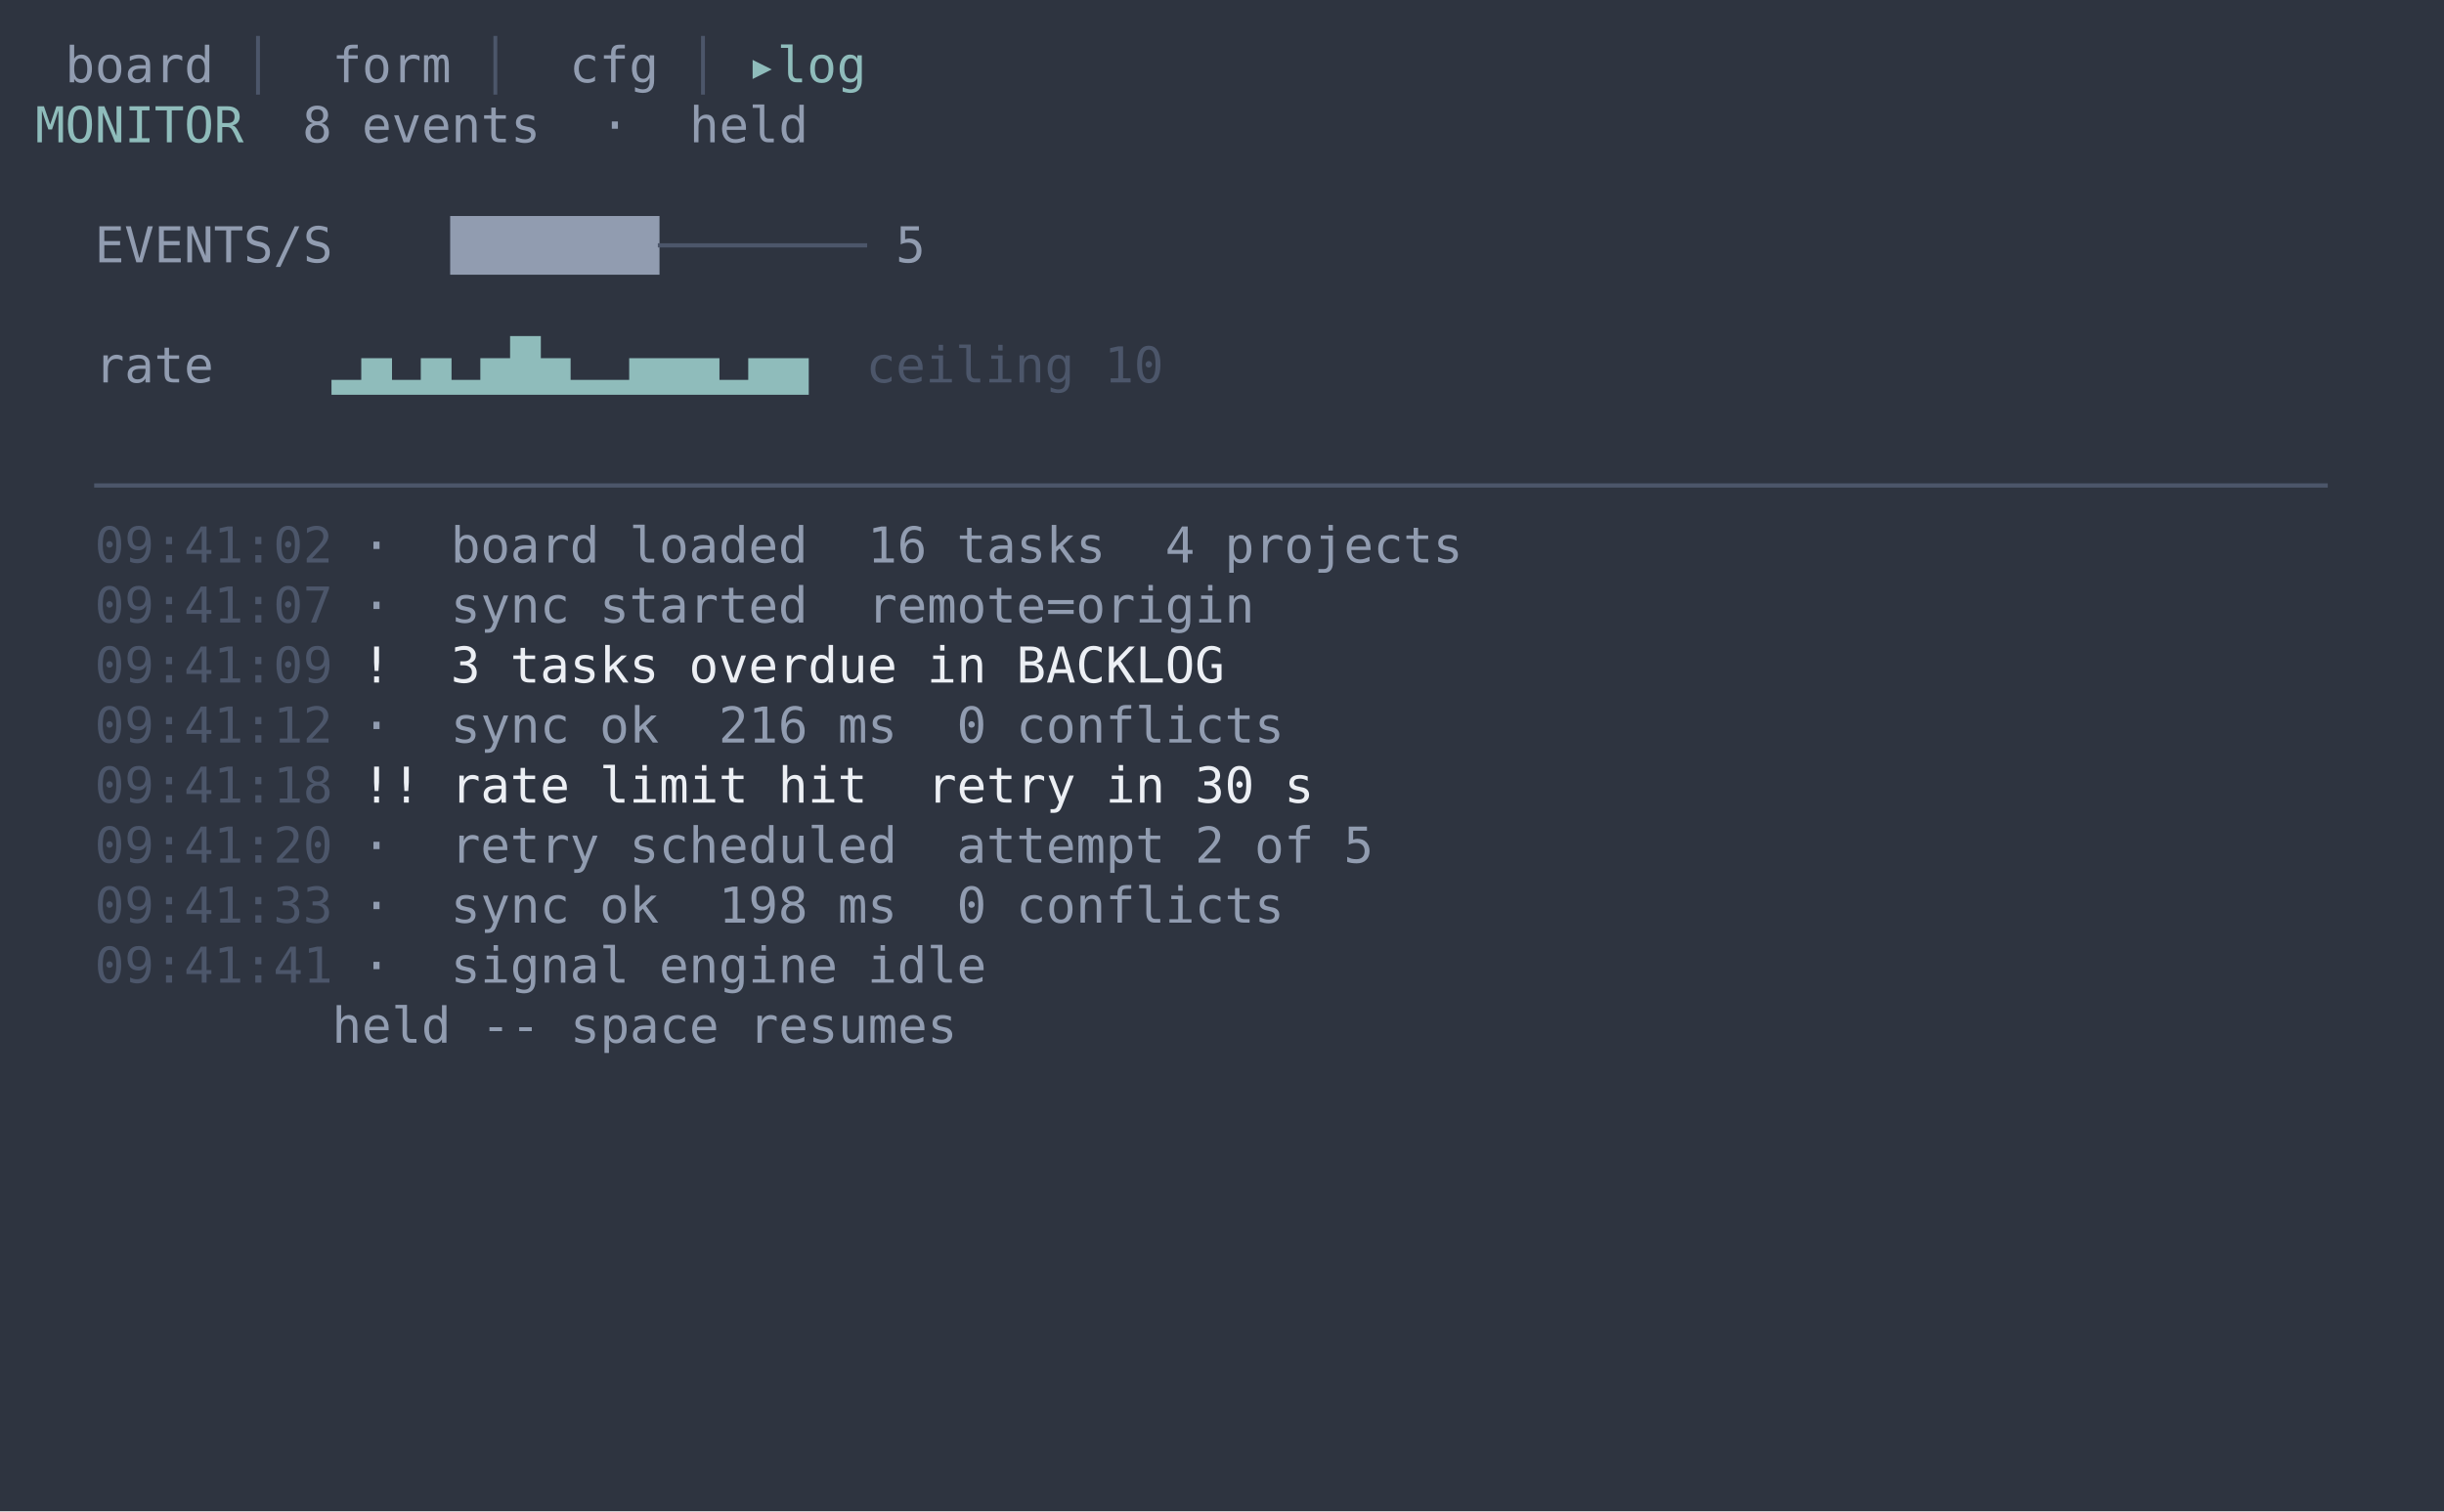
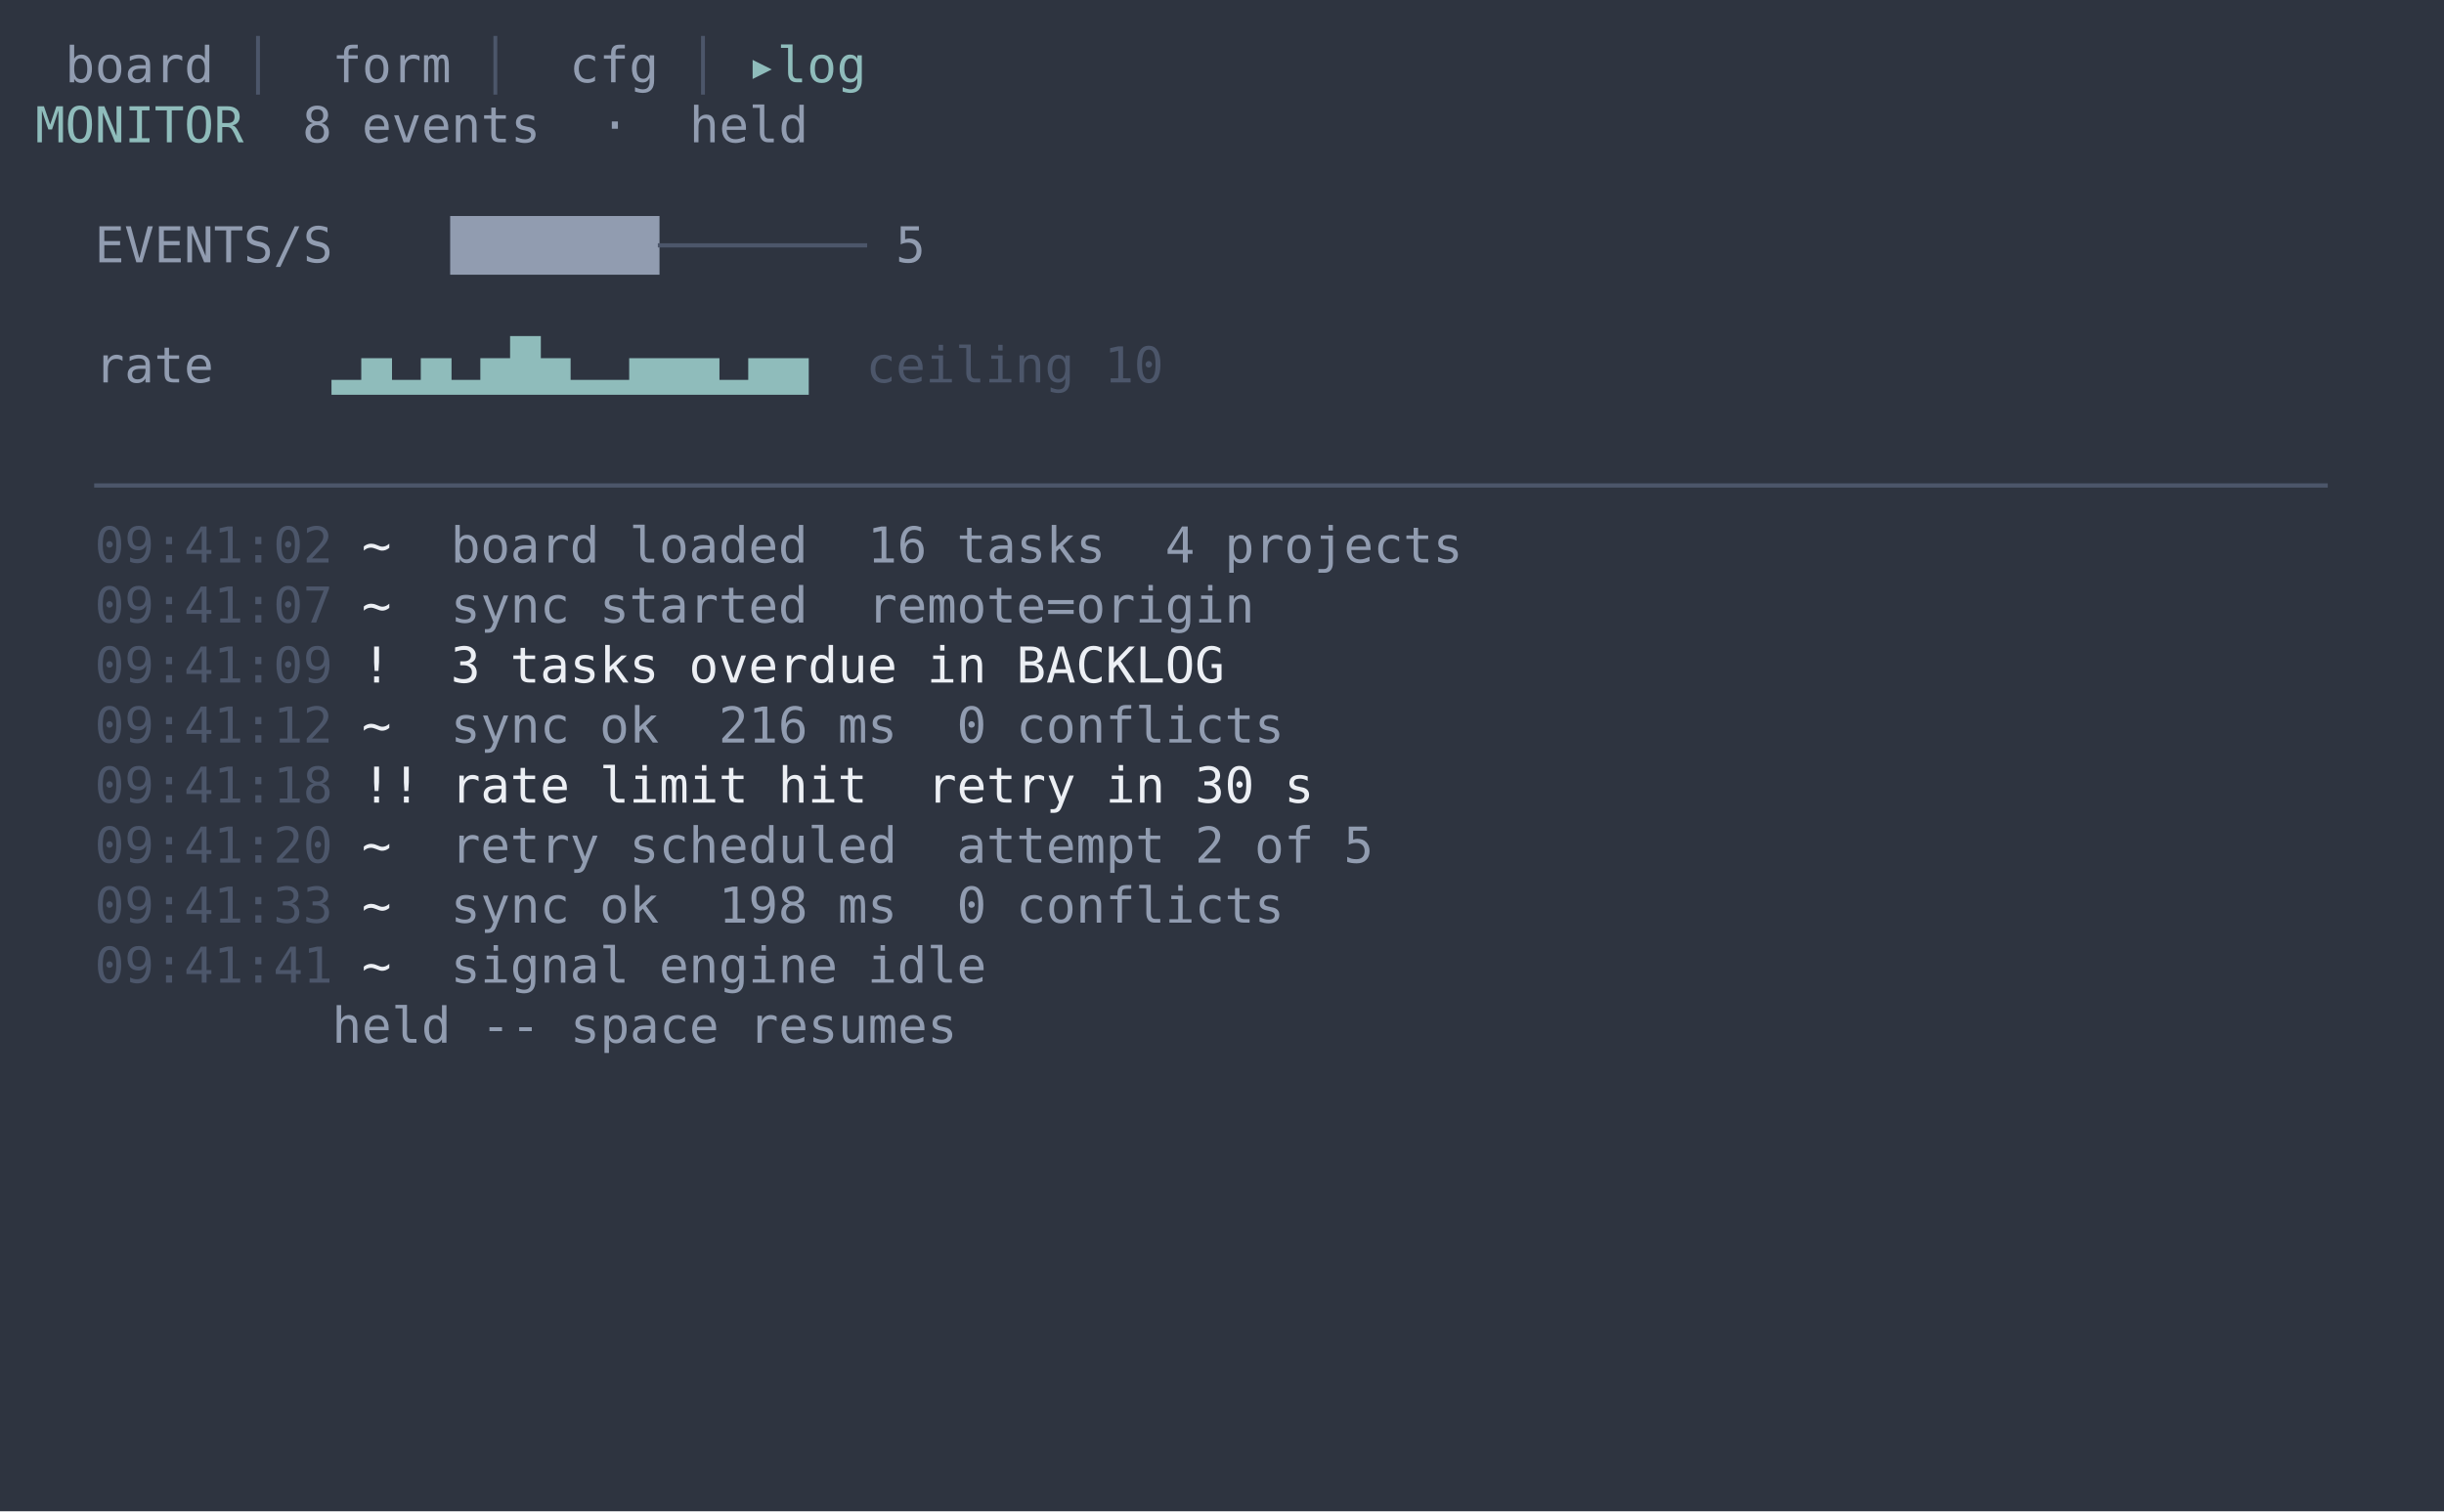
<svg xmlns="http://www.w3.org/2000/svg" viewBox="0 0 692.0 428.0" role="img" aria-label="taskboard · nord · S5 live monitor / log">
  <rect width="692.0" height="428.0" fill="#2e3440" />
  <g font-family="ui-monospace,SFMono-Regular,'DejaVu Sans Mono','Cascadia Mono',Menlo,Consolas,'Liberation Mono',monospace" font-size="14.0" xml:space="preserve" style="white-space:pre;font-variant-ligatures:none">
    <text x="10.0" y="23.3" fill="#919cb0"> board</text>
    <text x="60.4" y="23.3" fill="#4c566a"> │ </text>
    <text x="85.6" y="23.3" fill="#919cb0"> form</text>
    <text x="127.6" y="23.3" fill="#4c566a"> │ </text>
    <text x="152.8" y="23.3" fill="#919cb0"> cfg</text>
    <text x="186.4" y="23.3" fill="#4c566a"> │ </text>
    <text x="211.6" y="23.3" fill="#8fbcbb">▸log</text>
    <text x="10.0" y="40.3" fill="#8fbcbb">MONITOR</text>
    <text x="85.6" y="40.3" fill="#919cb0">8 events  ·  held</text>
    <text x="26.8" y="74.3" fill="#919cb0">EVENTS/S</text>
    <text x="127.6" y="74.3" fill="#919cb0">███████</text>
    <text x="186.4" y="74.3" fill="#4c566a">───────</text>
    <text x="253.6" y="74.3" fill="#919cb0">5</text>
    <text x="26.8" y="108.3" fill="#919cb0">rate    </text>
    <text x="94.0" y="108.3" fill="#8fbcbb">▂▅▂▅▂▅█▅▂▂▅▅▅▂▅▅</text>
    <text x="245.2" y="108.3" fill="#4c566a">ceiling 10</text>
    <text x="26.8" y="142.3" fill="#4c566a">───────────────────────────────────────────────────────────────────────────</text>
    <text x="26.8" y="159.3" fill="#4c566a">09:41:02</text>
-     <text x="102.4" y="159.3" fill="#919cb0">· </text>
+     <text x="102.4" y="159.3" fill="#eceff4">~ </text>
    <text x="127.6" y="159.3" fill="#919cb0">board loaded  16 tasks  4 projects</text>
    <text x="26.8" y="176.3" fill="#4c566a">09:41:07</text>
-     <text x="102.4" y="176.3" fill="#919cb0">· </text>
+     <text x="102.4" y="176.3" fill="#eceff4">~ </text>
    <text x="127.6" y="176.3" fill="#919cb0">sync started  remote=origin</text>
    <text x="26.8" y="193.3" fill="#4c566a">09:41:09</text>
    <text x="102.4" y="193.3" fill="#eceff4">! </text>
    <text x="127.6" y="193.3" fill="#eceff4">3 tasks overdue in BACKLOG</text>
    <text x="26.8" y="210.3" fill="#4c566a">09:41:12</text>
-     <text x="102.4" y="210.3" fill="#919cb0">· </text>
+     <text x="102.4" y="210.3" fill="#eceff4">~ </text>
    <text x="127.6" y="210.3" fill="#919cb0">sync ok  216 ms  0 conflicts</text>
    <text x="26.8" y="227.3" fill="#4c566a">09:41:18</text>
    <text x="102.4" y="227.3" fill="#eceff4">!!</text>
    <text x="127.6" y="227.3" fill="#eceff4">rate limit hit  retry in 30 s</text>
    <text x="26.8" y="244.3" fill="#4c566a">09:41:20</text>
-     <text x="102.4" y="244.3" fill="#919cb0">· </text>
+     <text x="102.4" y="244.3" fill="#eceff4">~ </text>
    <text x="127.6" y="244.3" fill="#919cb0">retry scheduled  attempt 2 of 5</text>
    <text x="26.8" y="261.3" fill="#4c566a">09:41:33</text>
-     <text x="102.4" y="261.3" fill="#919cb0">· </text>
+     <text x="102.4" y="261.3" fill="#eceff4">~ </text>
    <text x="127.6" y="261.3" fill="#919cb0">sync ok  198 ms  0 conflicts</text>
    <text x="26.8" y="278.3" fill="#4c566a">09:41:41</text>
-     <text x="102.4" y="278.3" fill="#919cb0">· </text>
+     <text x="102.4" y="278.3" fill="#eceff4">~ </text>
    <text x="127.6" y="278.3" fill="#919cb0">signal engine idle</text>
    <text x="94.0" y="295.3" fill="#919cb0">held -- space resumes</text>
  </g>
</svg>
